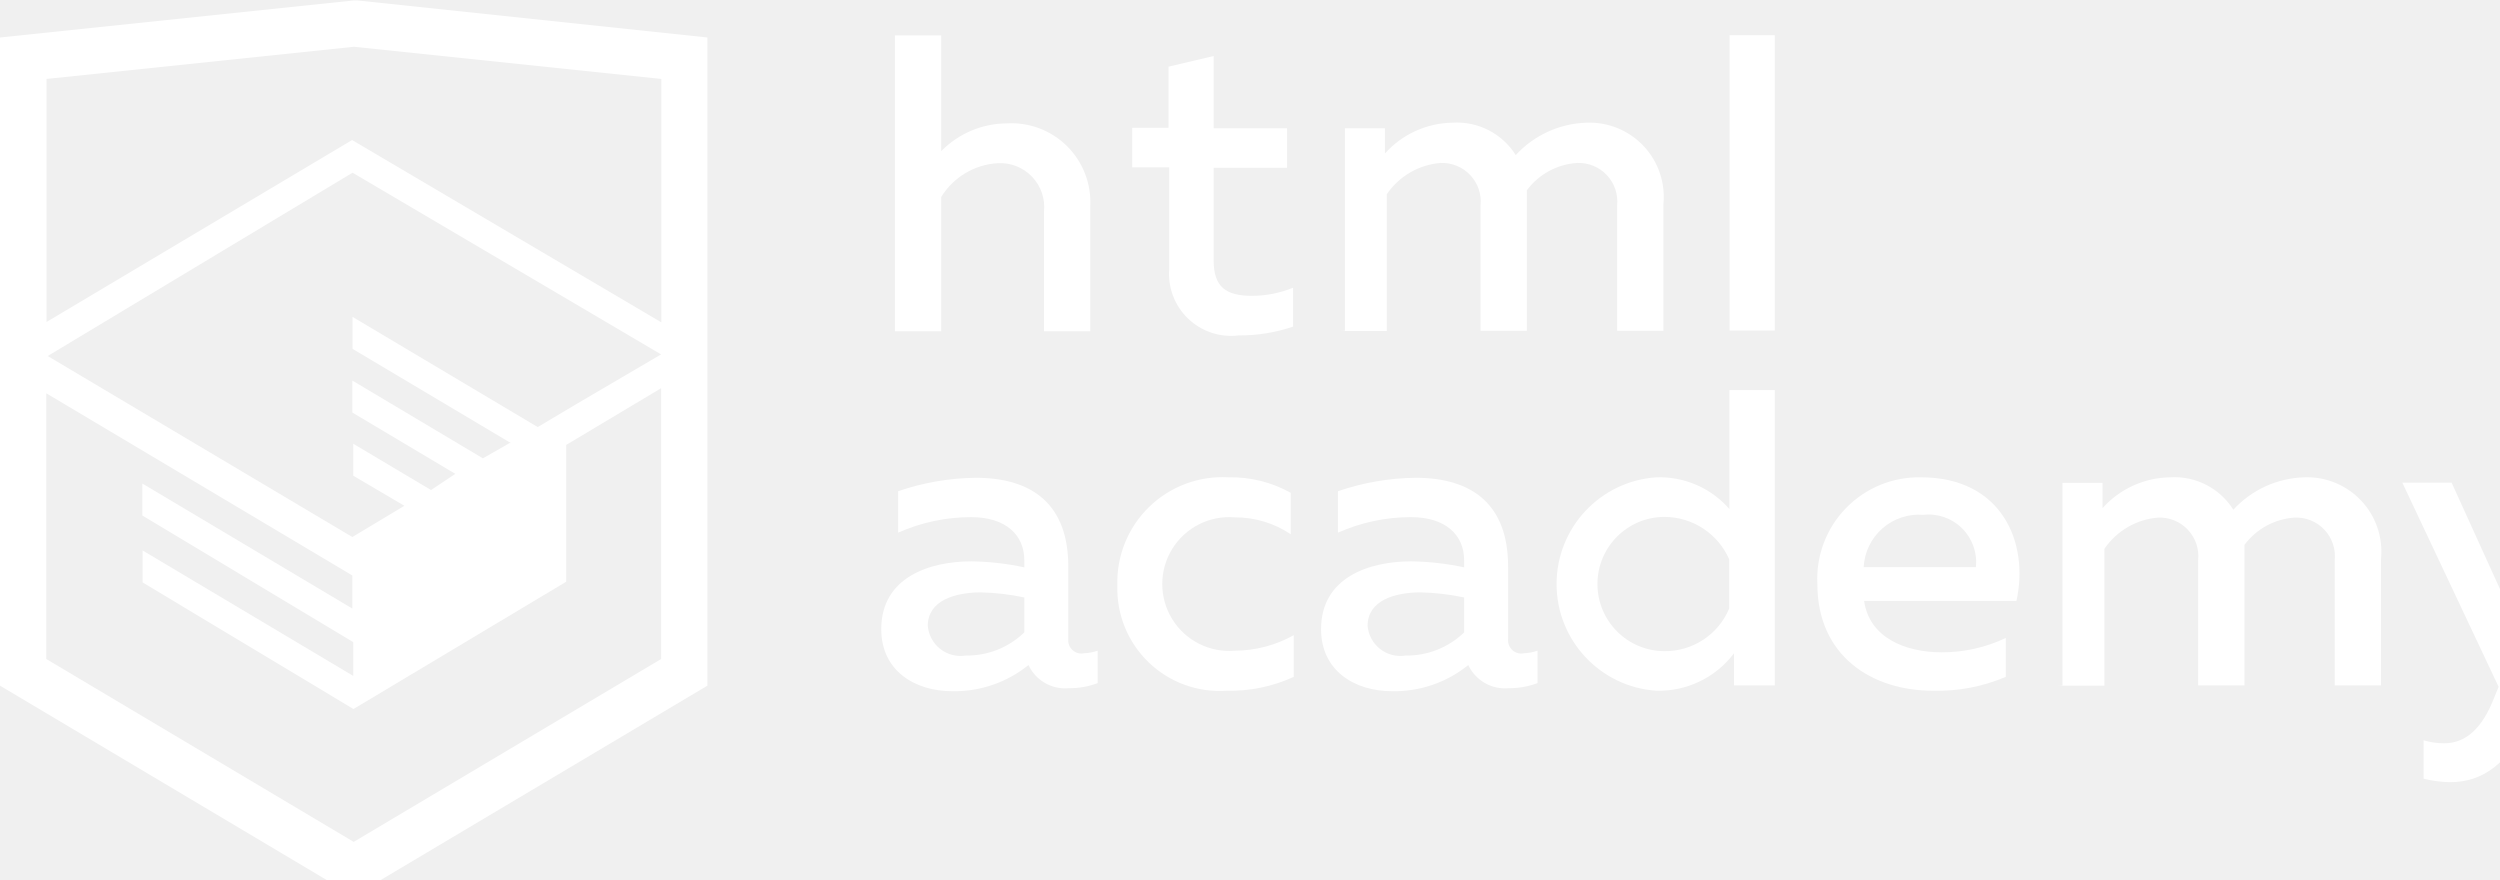
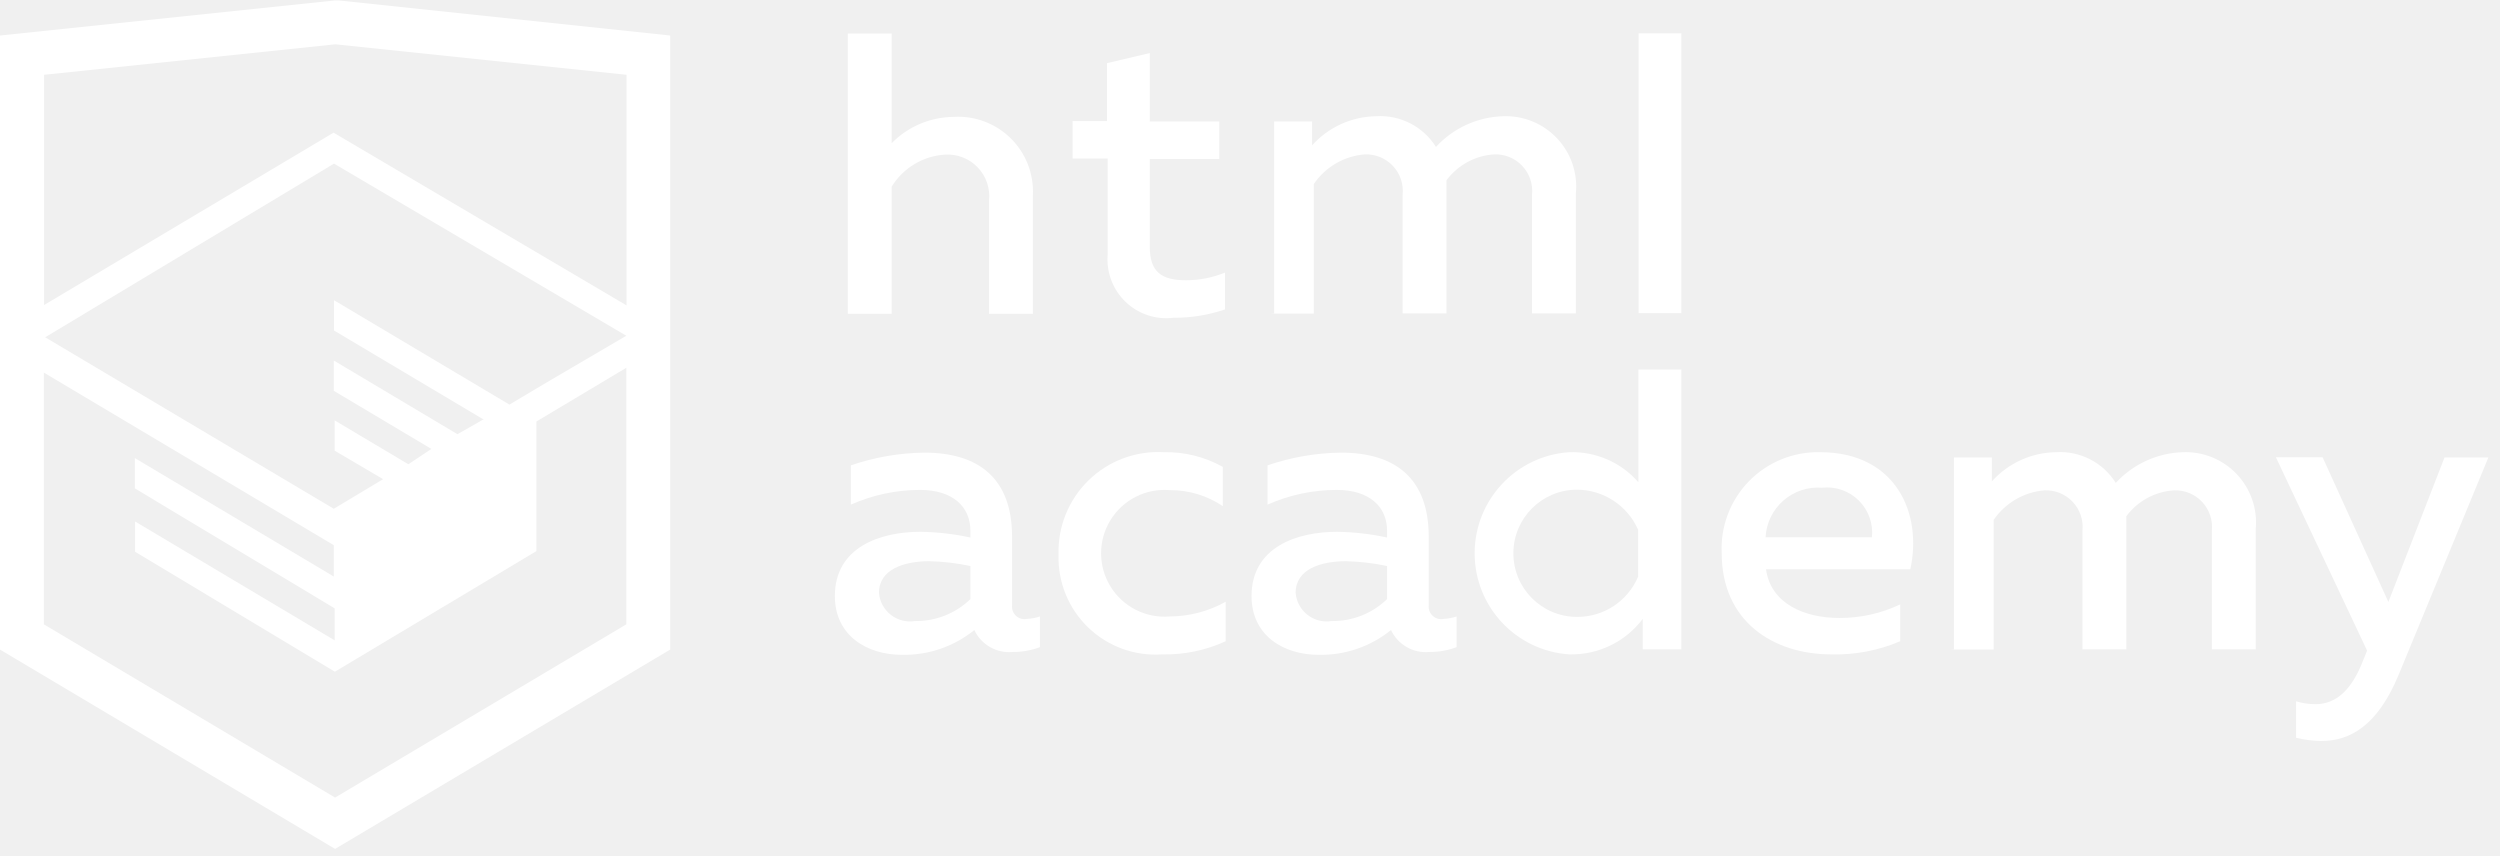
- <svg xmlns="http://www.w3.org/2000/svg" id="Layer_1" data-name="Layer 1" viewBox="0 0 108 38">
+ <svg xmlns="http://www.w3.org/2000/svg" id="Layer_1" data-name="Layer 1" viewBox="0 0 114 39">
  <path d="M401.93,351.51a2.07,2.07,0,0,0,.58-0.11v1.4a3.41,3.41,0,0,1-1.24.22,1.75,1.75,0,0,1-1.75-1,5.08,5.08,0,0,1-3.3,1.13c-1.59,0-3.06-.87-3.06-2.68,0-2.24,2.08-2.93,3.9-2.93a11.63,11.63,0,0,1,2.28.26v-0.31c0-1.09-.8-1.86-2.3-1.86a7.79,7.79,0,0,0-3.15.67v-1.79a10.72,10.72,0,0,1,3.35-.58c2.48,0,4,1.18,4,3.83v3.14A0.57,0.57,0,0,0,401.93,351.51Zm-6.76-1.19a1.42,1.42,0,0,0,1.64,1.29,3.56,3.56,0,0,0,2.53-1V349.1a10.21,10.21,0,0,0-1.9-.22C396.34,348.89,395.17,349.23,395.17,350.33Z" transform="translate(-355.09 -323.29)" fill="#fff" />
  <path d="M408.15,343.91a5.29,5.29,0,0,1,2.7.67v1.79a4.28,4.28,0,0,0-2.42-.73,2.89,2.89,0,1,0,0,5.76,5.26,5.26,0,0,0,2.55-.67v1.8a6.58,6.58,0,0,1-2.9.6,4.42,4.42,0,0,1-4.72-4.54A4.54,4.54,0,0,1,408.15,343.91Z" transform="translate(-355.09 -323.29)" fill="#fff" />
  <path d="M420.93,351.51a2.07,2.07,0,0,0,.58-0.11v1.4a3.41,3.41,0,0,1-1.24.22,1.75,1.75,0,0,1-1.75-1,5.08,5.08,0,0,1-3.3,1.13c-1.59,0-3.06-.87-3.06-2.68,0-2.24,2.08-2.93,3.9-2.93a11.63,11.63,0,0,1,2.28.26v-0.31c0-1.09-.8-1.86-2.3-1.86a7.79,7.79,0,0,0-3.15.67v-1.79a10.72,10.72,0,0,1,3.35-.58c2.48,0,4,1.18,4,3.83v3.14A0.57,0.57,0,0,0,420.93,351.51Zm-6.76-1.19a1.42,1.42,0,0,0,1.64,1.29,3.56,3.56,0,0,0,2.53-1V349.1a10.21,10.21,0,0,0-1.9-.22C415.33,348.89,414.17,349.23,414.17,350.33Z" transform="translate(-355.09 -323.29)" fill="#fff" />
  <path d="M431.76,340.14V352.9H430v-1.39a4.07,4.07,0,0,1-3.35,1.62,4.62,4.62,0,0,1,0-9.22,4,4,0,0,1,3.15,1.37v-5.14h2ZM427,345.62a2.9,2.9,0,0,0,0,5.8,3,3,0,0,0,2.79-1.84v-2.13A3.06,3.06,0,0,0,427,345.62Z" transform="translate(-355.09 -323.29)" fill="#fff" />
  <path d="M438.08,343.91c3.48,0,4.68,2.81,4.12,5.34h-6.58c0.22,1.57,1.75,2.22,3.35,2.22a6.41,6.41,0,0,0,2.77-.62v1.68a7.5,7.5,0,0,1-3.14.6c-2.68,0-5-1.53-5-4.61A4.39,4.39,0,0,1,438.08,343.91Zm0.09,1.62a2.39,2.39,0,0,0-2.57,2.26h4.85A2.06,2.06,0,0,0,438.17,345.53Z" transform="translate(-355.09 -323.29)" fill="#fff" />
  <path d="M444.19,352.9v-8.75h1.73v1.09a4,4,0,0,1,2.92-1.33,3,3,0,0,1,2.73,1.4,4.33,4.33,0,0,1,3.06-1.4,3.21,3.21,0,0,1,3.32,3.52v5.47h-2v-5.41a1.67,1.67,0,0,0-1.73-1.84,2.94,2.94,0,0,0-2.17,1.18c0,0.2,0,.4,0,0.6v5.47h-2v-5.41a1.67,1.67,0,0,0-1.73-1.84,3.11,3.11,0,0,0-2.32,1.35v5.91h-2Z" transform="translate(-355.09 -323.29)" fill="#fff" />
  <path d="M466.56,344.15h2l-4.1,9.93c-0.95,2.28-2.19,3-3.52,3a5,5,0,0,1-1.15-.15v-1.66a3,3,0,0,0,.89.13c0.95,0,1.66-.67,2.17-2l0.18-.44-4.16-8.82H461l3,6.6Z" transform="translate(-355.09 -323.29)" fill="#fff" />
  <path d="M395.75,324.82v5a4,4,0,0,1,2.83-1.2,3.41,3.41,0,0,1,3.61,3.57v5.41h-2v-5.16a1.9,1.9,0,0,0-2-2.1,3.08,3.08,0,0,0-2.44,1.46v5.8h-2V324.82h2Z" transform="translate(-355.09 -323.29)" fill="#fff" />
  <path d="M407.52,325.71v3.12h3.17v1.71h-3.17v4c0,1.15.53,1.53,1.66,1.53a4.71,4.71,0,0,0,1.77-.35v1.68a7.14,7.14,0,0,1-2.35.38,2.68,2.68,0,0,1-3-2.88v-4.38H404v-1.71h1.57v-2.64Z" transform="translate(-355.09 -323.29)" fill="#fff" />
  <path d="M413.19,337.58v-8.75h1.73v1.09a4,4,0,0,1,2.92-1.33,3,3,0,0,1,2.73,1.4,4.33,4.33,0,0,1,3.06-1.4,3.21,3.21,0,0,1,3.32,3.52v5.47h-2v-5.41a1.67,1.67,0,0,0-1.73-1.84,2.94,2.94,0,0,0-2.17,1.18c0,0.2,0,.4,0,0.6v5.47h-2v-5.41a1.67,1.67,0,0,0-1.73-1.84,3.11,3.11,0,0,0-2.32,1.35v5.91h-2Z" transform="translate(-355.09 -323.29)" fill="#fff" />
  <rect x="74.72" y="1.52" width="1.95" height="12.76" fill="#fff" />
  <path d="M370.53,323.31l-0.16,0-15.28,1.6v28L370.37,362l15.28-9.09v-28Zm13.12,28.45-13.28,7.9-13.28-7.9V340.28l13.22,7.87,0,1.43-9.07-5.4v1.38l9.11,5.47,0,1.46-9.1-5.42v1.38l9.11,5.47h0l9.19-5.5v-1.39h0v-4.52l4.1-2.45v11.67Zm0-13.16L380,340.74h0l-1.68,1-8-4.76v1.38l6.84,4.07-0.06,0-0.15.09-1,.57-5.64-3.36v1.38l4.45,2.65-1.05.7,0,0-3.36-2v1.38l2.21,1.3-2.25,1.35-13.16-7.82,13.17-7.92h0Zm0-1.39-13.35-7.87h0l-13.2,7.86v-10.5l13.28-1.39,13.28,1.39v10.51Z" transform="translate(-355.09 -323.29)" fill="#fff" />
</svg>
